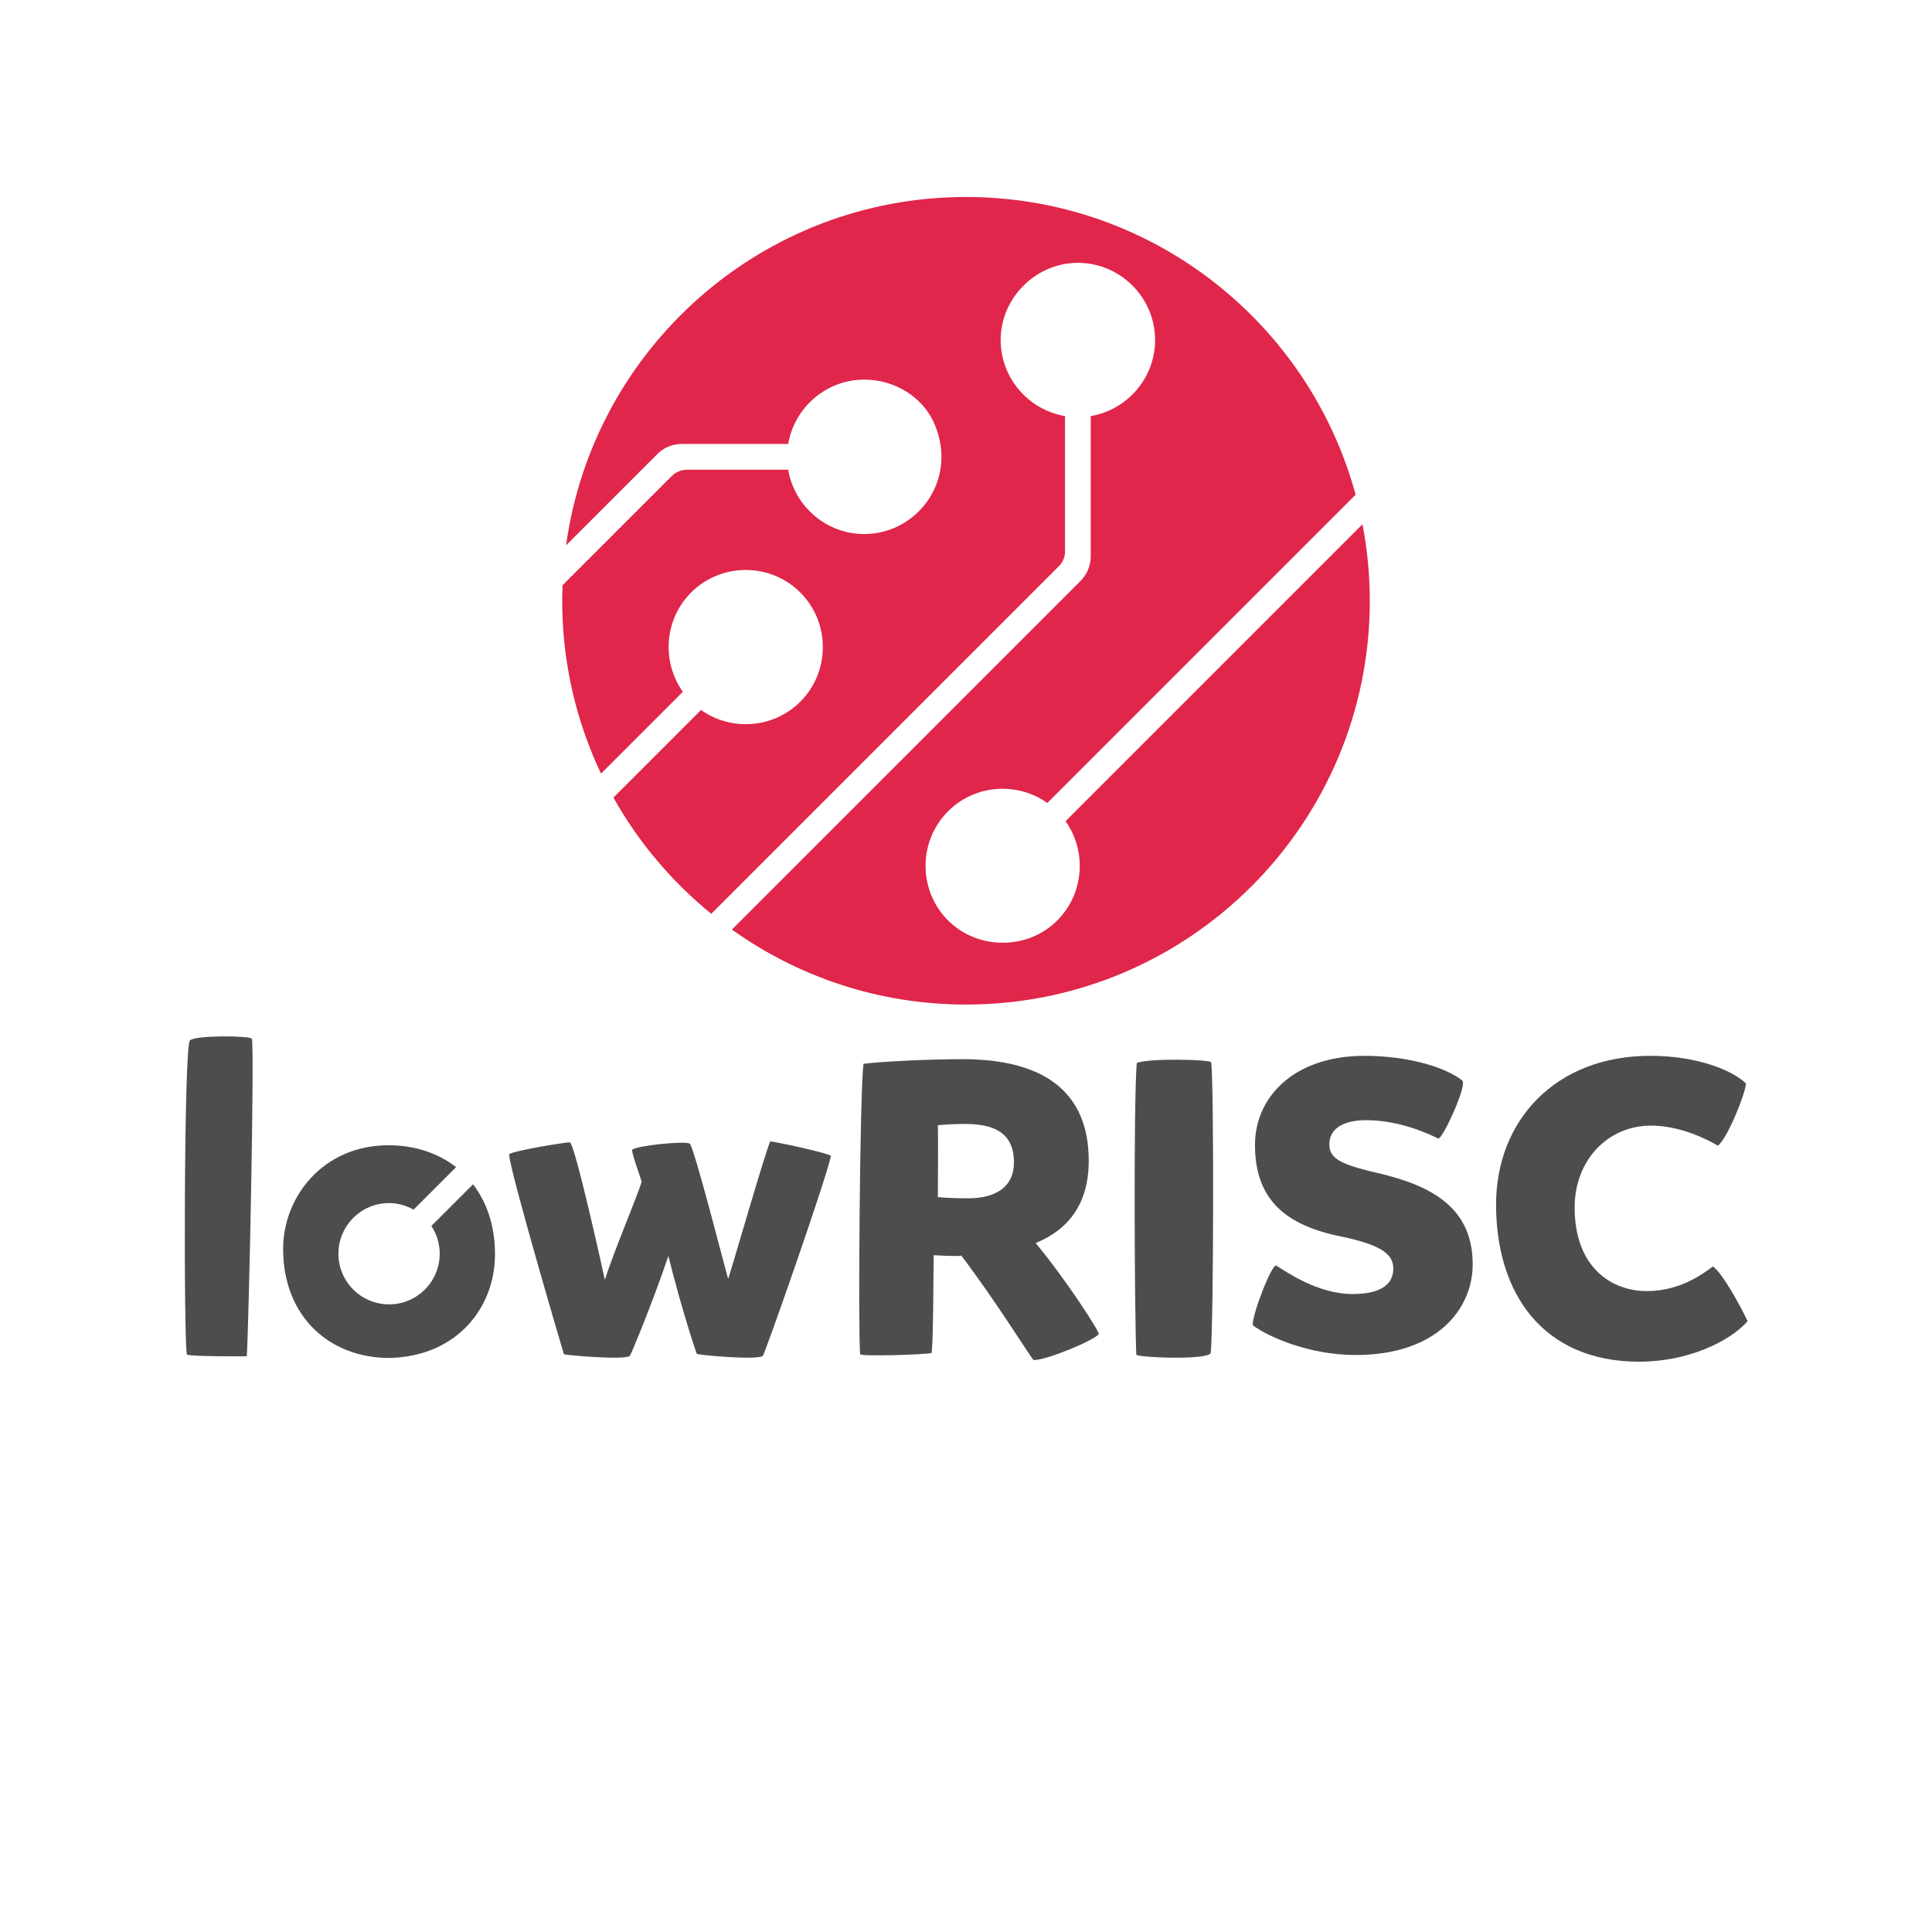
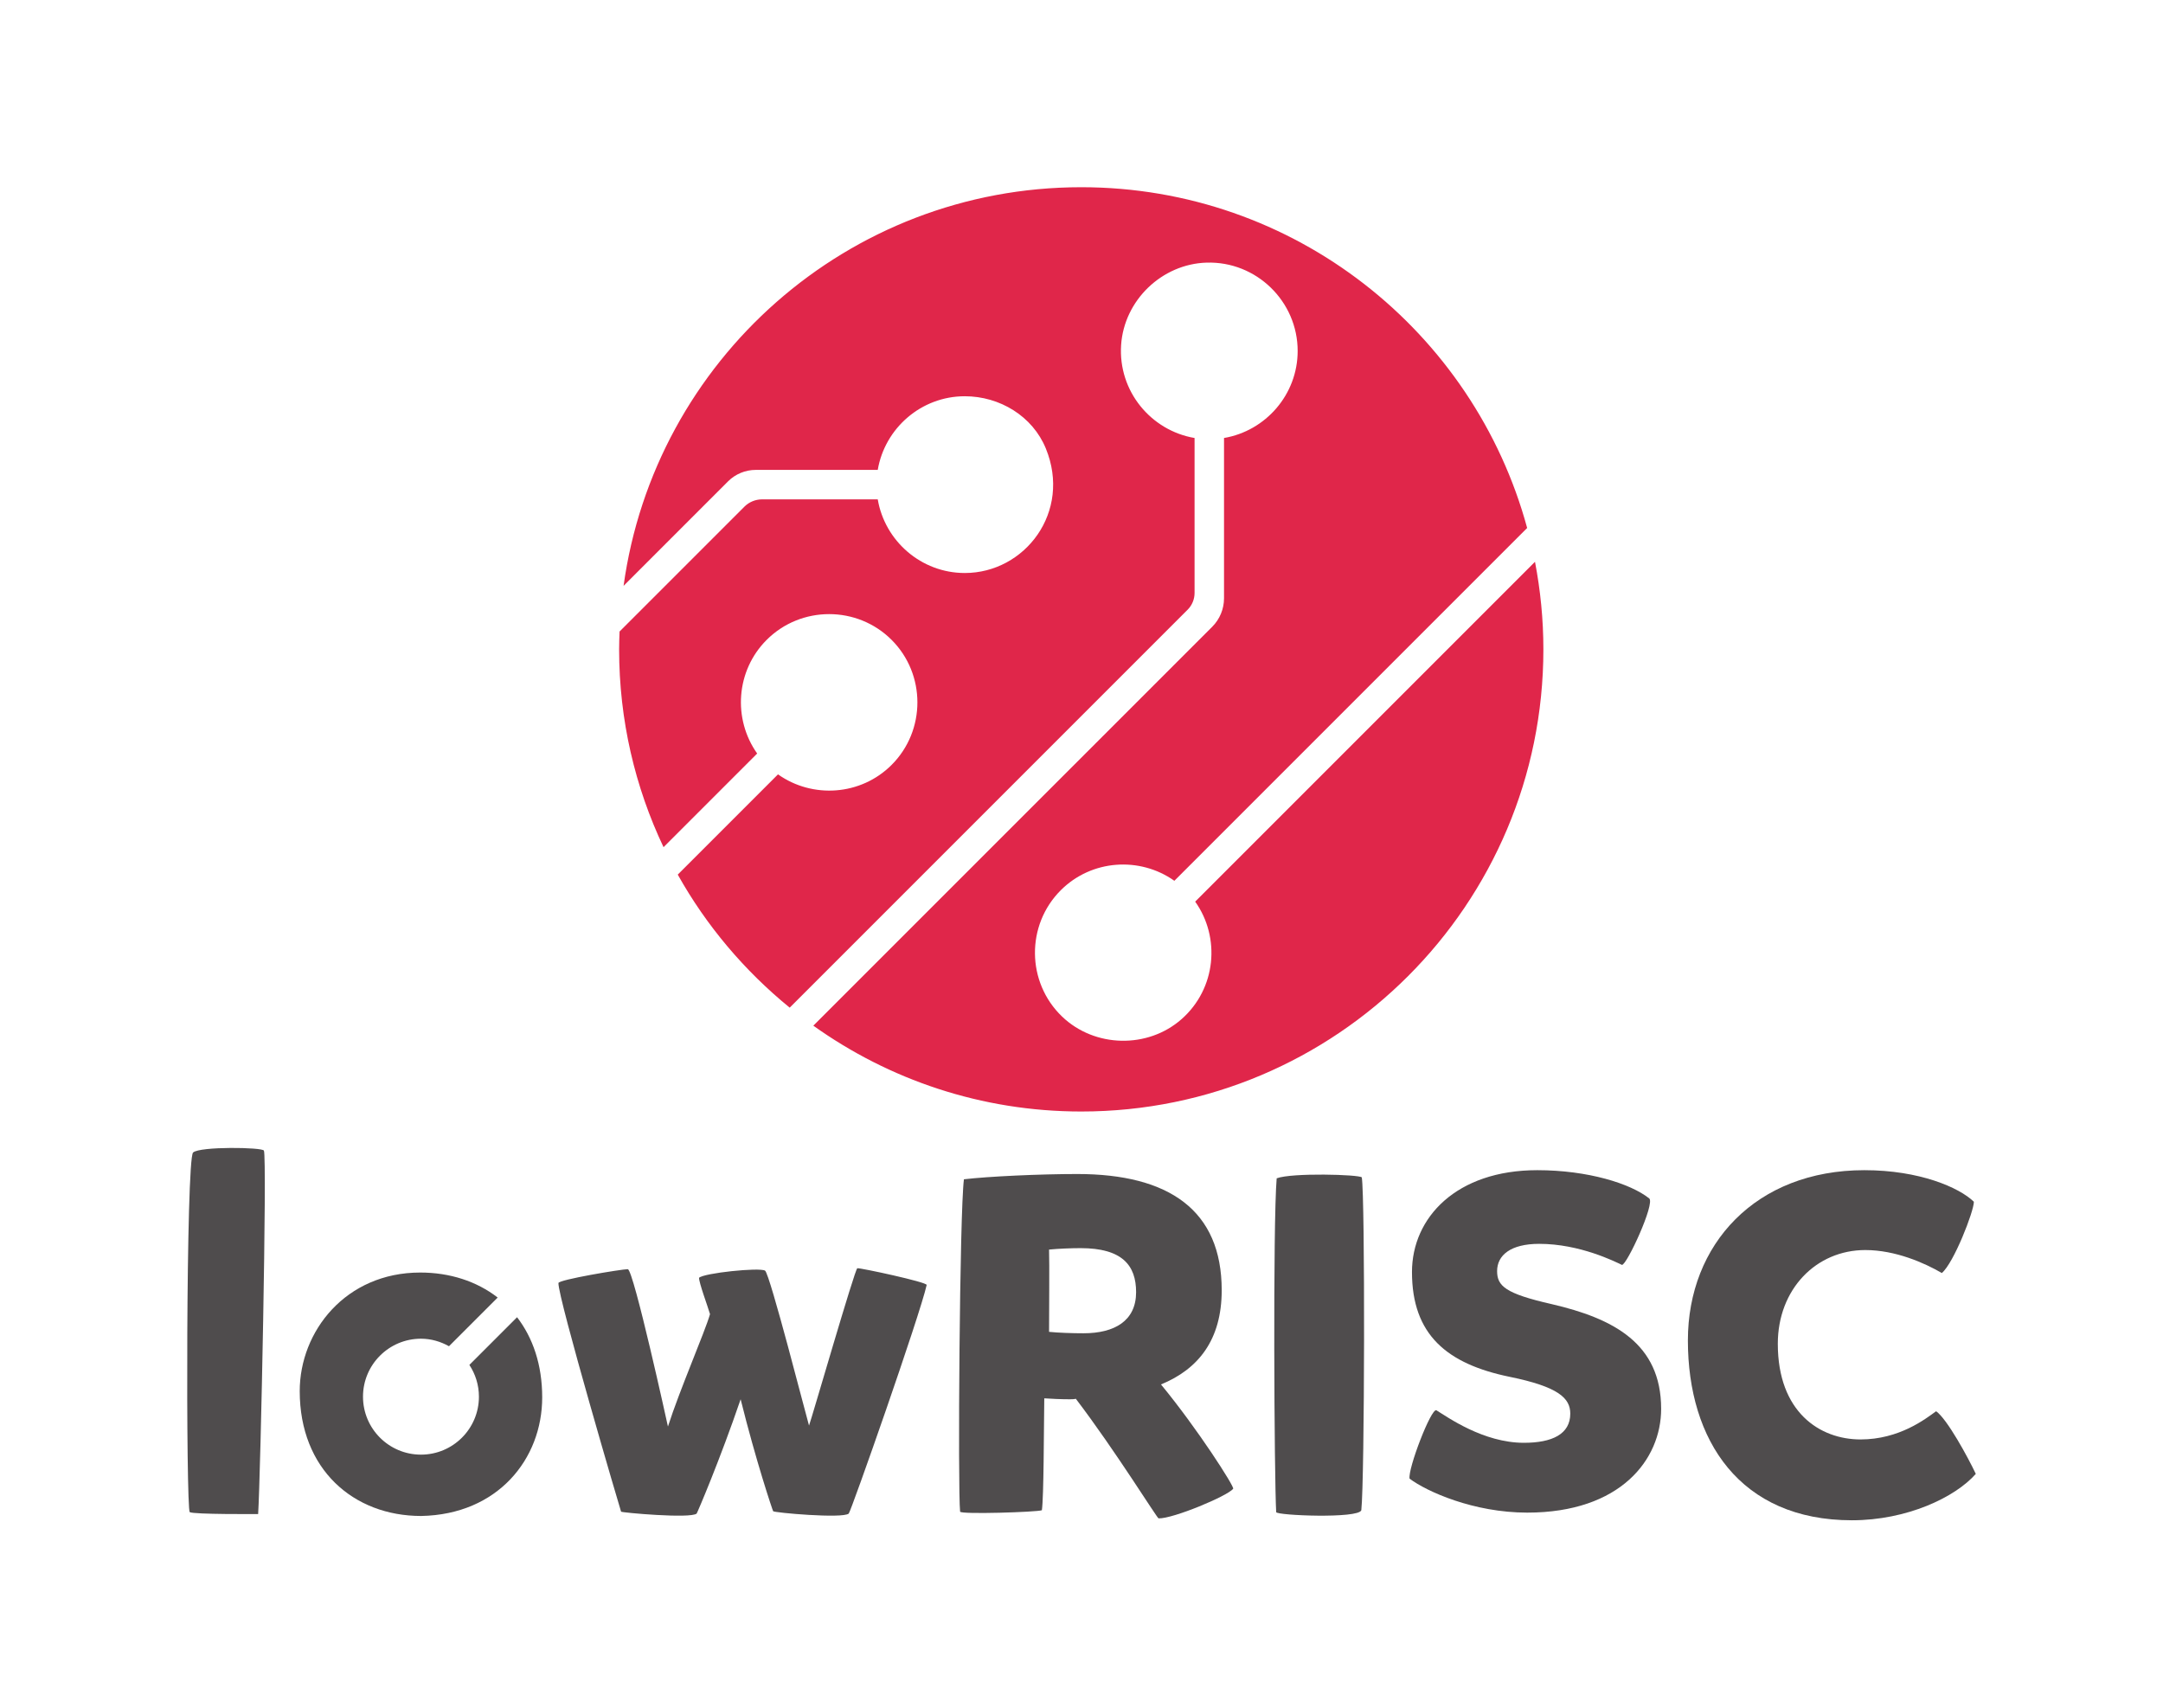
- <svg xmlns="http://www.w3.org/2000/svg" width="177.165" height="177.165" id="svg3288" version="1.1">
+ <svg xmlns="http://www.w3.org/2000/svg" width="173.311" height="136.806" id="svg3288" version="1.1">
  <defs id="defs3290" />
-   <g id="layer1" transform="translate(0,-875.1968)">
+   <g id="layer1" transform="translate(-1.947173,-878.2604)">
    <g id="g3443" transform="translate(20.01868,35.76221)">
      <g transform="matrix(0.9526491,0,0,-0.9526491,104.9199,887.5104)" id="g4517-51">
        <path id="path4519-34" style="fill:#e0264a;fill-opacity:1;fill-rule:nonzero;stroke:none" d="m 0,0 -28.58,-28.58 c 2.145,-3.023 1.768,-7.319 -1.147,-9.885 -2.848,-2.506 -7.311,-2.407 -10.049,0.219 -3.003,2.88 -3.04,7.694 -0.112,10.622 2.591,2.592 6.658,2.852 9.556,0.796 L -0.659,2.845 c -4.484,16.512 -19.572,28.659 -37.504,28.659 -19.653,0 -35.89,-14.589 -38.494,-33.526 l 8.786,8.786 c 0.619,0.619 1.457,0.966 2.332,0.966 l 10.26,0 c 0.595,3.503 3.655,6.194 7.32,6.194 l 0,0 c 2.938,0 5.706,-1.675 6.818,-4.395 2.179,-5.326 -1.748,-10.471 -6.818,-10.471 l 0,0 c -3.665,0 -6.725,2.692 -7.32,6.194 l -9.725,0 c -0.56,0 -1.097,-0.222 -1.493,-0.618 L -76.994,-5.862 c -0.019,-0.499 -0.038,-0.998 -0.038,-1.502 0,-5.953 1.344,-11.592 3.736,-16.636 l 7.876,7.876 c -2.056,2.898 -1.796,6.964 0.796,9.556 l 0,0 c 2.891,2.891 7.621,2.891 10.512,0 2.891,-2.89 2.891,-7.621 0,-10.511 l 0,-10e-4 c -2.592,-2.591 -6.658,-2.852 -9.556,-0.796 l -8.432,-8.432 c 2.408,-4.304 5.618,-8.093 9.416,-11.189 l 33.468,33.468 c 0.374,0.373 0.584,0.88 0.584,1.408 l 0,13.034 c -3.662,0.622 -6.437,3.937 -6.178,7.822 0.251,3.756 3.427,6.814 7.189,6.927 4.191,0.127 7.66,-3.265 7.66,-7.429 0,-3.665 -2.691,-6.725 -6.194,-7.32 l 0,-13.482 c 0,-0.898 -0.357,-1.76 -0.992,-2.395 l -33.55,-33.549 c 6.357,-4.537 14.128,-7.219 22.534,-7.219 21.467,0 38.869,17.402 38.869,38.868 C 0.706,-4.845 0.458,-2.385 0,0" />
      </g>
      <g transform="translate(-38.34964,-14.04568)" id="g3594-0">
        <g id="g4521-3" transform="matrix(0.9526491,0,0,-0.9526491,41.42148,948.7295)">
          <path d="m 0,0 c 0.282,-0.482 -0.281,-27.472 -0.483,-30.569 0,0 -5.43,-0.04 -5.752,0.161 -0.321,0.241 -0.321,29.725 0.282,30.247 C -5.39,0.362 -0.12,0.282 0,0" style="fill:#4f4c4d;fill-opacity:1;fill-rule:nonzero;stroke:none" id="path4523-4" />
        </g>
        <g id="g4525-6" transform="matrix(0.9526491,0,0,-0.9526491,70.57845,958.2318)">
          <path d="m 0,0 c 0.483,0 3.379,-13.234 3.379,-13.234 1.006,3.138 3.097,7.924 3.539,9.453 -0.2,0.683 -0.924,2.615 -0.924,3.056 0.402,0.402 5.068,0.886 5.551,0.604 0.402,-0.242 3.499,-12.389 3.7,-13.032 0.241,0.643 3.861,13.192 4.062,13.233 0.242,0.04 5.873,-1.167 5.833,-1.408 -0.563,-2.534 -6.355,-19.026 -6.556,-19.227 -0.523,-0.442 -6.316,0.081 -6.356,0.201 -0.04,0.041 -1.447,4.224 -2.735,9.413 -1.73,-5.069 -3.62,-9.493 -3.7,-9.614 -0.524,-0.442 -6.315,0.081 -6.356,0.162 -0.04,0.08 -5.309,17.979 -5.269,19.227 C -5.832,-0.885 -0.522,0 0,0" style="fill:#4f4c4d;fill-opacity:1;fill-rule:nonzero;stroke:none" id="path4527-9" />
        </g>
        <g id="g4529-8" transform="matrix(0.9526491,0,0,-0.9526491,107.0933,963.3668)">
          <path d="m 0,0 c 2.615,0 4.425,1.046 4.425,3.459 0,2.252 -1.167,3.701 -4.666,3.701 -0.764,0 -1.851,-0.041 -2.655,-0.121 0.04,-1.086 0,-5.511 0,-6.919 C -2.132,0.04 -0.925,0 0,0 m -10.378,-15.003 c -0.201,1.89 -0.04,25.179 0.322,27.954 2.052,0.242 6.396,0.443 9.534,0.443 7.722,0 12.147,-3.056 12.147,-9.774 0,-4.183 -1.971,-6.637 -5.108,-7.924 3.057,-3.701 6.194,-8.608 6.073,-8.769 -0.442,-0.603 -5.068,-2.533 -6.274,-2.494 -0.121,0 -3.621,5.672 -6.959,10.057 -0.161,-0.041 -0.362,-0.041 -0.523,-0.041 -0.684,0 -1.649,0.041 -2.132,0.08 -0.04,-2.776 -0.04,-8.245 -0.201,-9.412 -0.402,-0.16 -6.838,-0.362 -6.879,-0.12" style="fill:#4f4c4d;fill-opacity:1;fill-rule:nonzero;stroke:none" id="path4531-0" />
        </g>
        <g id="g4533-6" transform="matrix(0.9526491,0,0,-0.9526491,129.3919,950.8747)">
          <path d="m 0,0 c 0.281,-1.69 0.242,-25.421 -0.04,-27.996 -0.241,-0.723 -7.119,-0.442 -7.16,-0.16 -0.161,2.855 -0.281,24.214 0.041,28.075 C -5.872,0.402 -0.241,0.24 0,0" style="fill:#4f4c4d;fill-opacity:1;fill-rule:nonzero;stroke:none" id="path4535-7" />
        </g>
        <g id="g4537-9" transform="matrix(0.9526491,0,0,-0.9526491,133.2219,975.0153)">
          <path d="M 0,0 C -0.161,0.805 1.81,5.953 2.253,5.752 3.178,5.188 6.195,3.016 9.614,3.016 c 2.373,0 3.901,0.725 3.901,2.454 0,1.286 -0.965,2.253 -5.108,3.097 -5.269,1.086 -8.206,3.539 -8.206,8.809 0,4.586 3.741,8.568 10.539,8.568 4.264,0 7.844,-1.127 9.412,-2.373 0.524,-0.402 -1.89,-5.632 -2.292,-5.592 -0.604,0.281 -3.54,1.77 -6.959,1.77 -2.413,0 -3.54,-0.965 -3.54,-2.293 0,-1.246 0.684,-1.89 4.586,-2.776 5.188,-1.205 9.211,-3.297 9.211,-8.808 0,-4.264 -3.419,-8.728 -11.263,-8.728 C 5.39,-2.856 1.448,-1.087 0,0" style="fill:#4f4c4d;fill-opacity:1;fill-rule:nonzero;stroke:none" id="path4539-46" />
        </g>
        <g id="g4541-1" transform="matrix(0.9526491,0,0,-0.9526491,169.3541,971.8735)">
          <path d="M 0,0 C 3.258,0 5.471,1.729 6.355,2.373 7.281,1.729 9.051,-1.528 9.694,-2.896 7.965,-4.866 3.902,-6.798 -0.724,-6.798 c -9.412,0 -13.797,6.717 -13.797,15.124 0,8.085 5.712,14.32 14.843,14.32 4.626,0 7.965,-1.448 9.211,-2.655 0,-0.805 -1.689,-5.149 -2.695,-5.994 -1.448,0.845 -3.901,1.932 -6.436,1.932 -4.143,0 -7.36,-3.299 -7.36,-7.885 C -6.958,2.292 -3.419,0 0,0" style="fill:#4f4c4d;fill-opacity:1;fill-rule:nonzero;stroke:none" id="path4543-6" />
        </g>
        <g id="g4545-0" transform="matrix(0.9526491,0,0,-0.9526491,57.88706,965.9019)">
-           <path d="m 0,0 c 0.505,-0.768 0.803,-1.683 0.803,-2.671 0,-2.692 -2.183,-4.875 -4.875,-4.875 -2.692,0 -4.875,2.183 -4.875,4.875 0,2.692 2.183,4.875 4.875,4.875 0.86,0 1.656,-0.242 2.357,-0.633 L 2.38,5.666 c -1.765,1.371 -4.028,2.103 -6.512,2.103 -6.275,0 -10.137,-4.947 -10.137,-9.975 0,-6.556 4.506,-10.499 10.217,-10.499 6.436,0.122 10.177,4.787 10.177,9.976 0,2.753 -0.791,5.02 -2.114,6.74 L 0,0 z" style="fill:#4f4c4d;fill-opacity:1;fill-rule:nonzero;stroke:none" id="path4547-9" />
+           <path d="m 0,0 c 0.505,-0.768 0.803,-1.683 0.803,-2.671 0,-2.692 -2.183,-4.875 -4.875,-4.875 -2.692,0 -4.875,2.183 -4.875,4.875 0,2.692 2.183,4.875 4.875,4.875 0.86,0 1.656,-0.242 2.357,-0.633 L 2.38,5.666 c -1.765,1.371 -4.028,2.103 -6.512,2.103 -6.275,0 -10.137,-4.947 -10.137,-9.975 0,-6.556 4.506,-10.499 10.217,-10.499 6.436,0.122 10.177,4.787 10.177,9.976 0,2.753 -0.791,5.02 -2.114,6.74 L 0,0 Z" style="fill:#4f4c4d;fill-opacity:1;fill-rule:nonzero;stroke:none" id="path4547-9" />
        </g>
      </g>
    </g>
  </g>
</svg>
